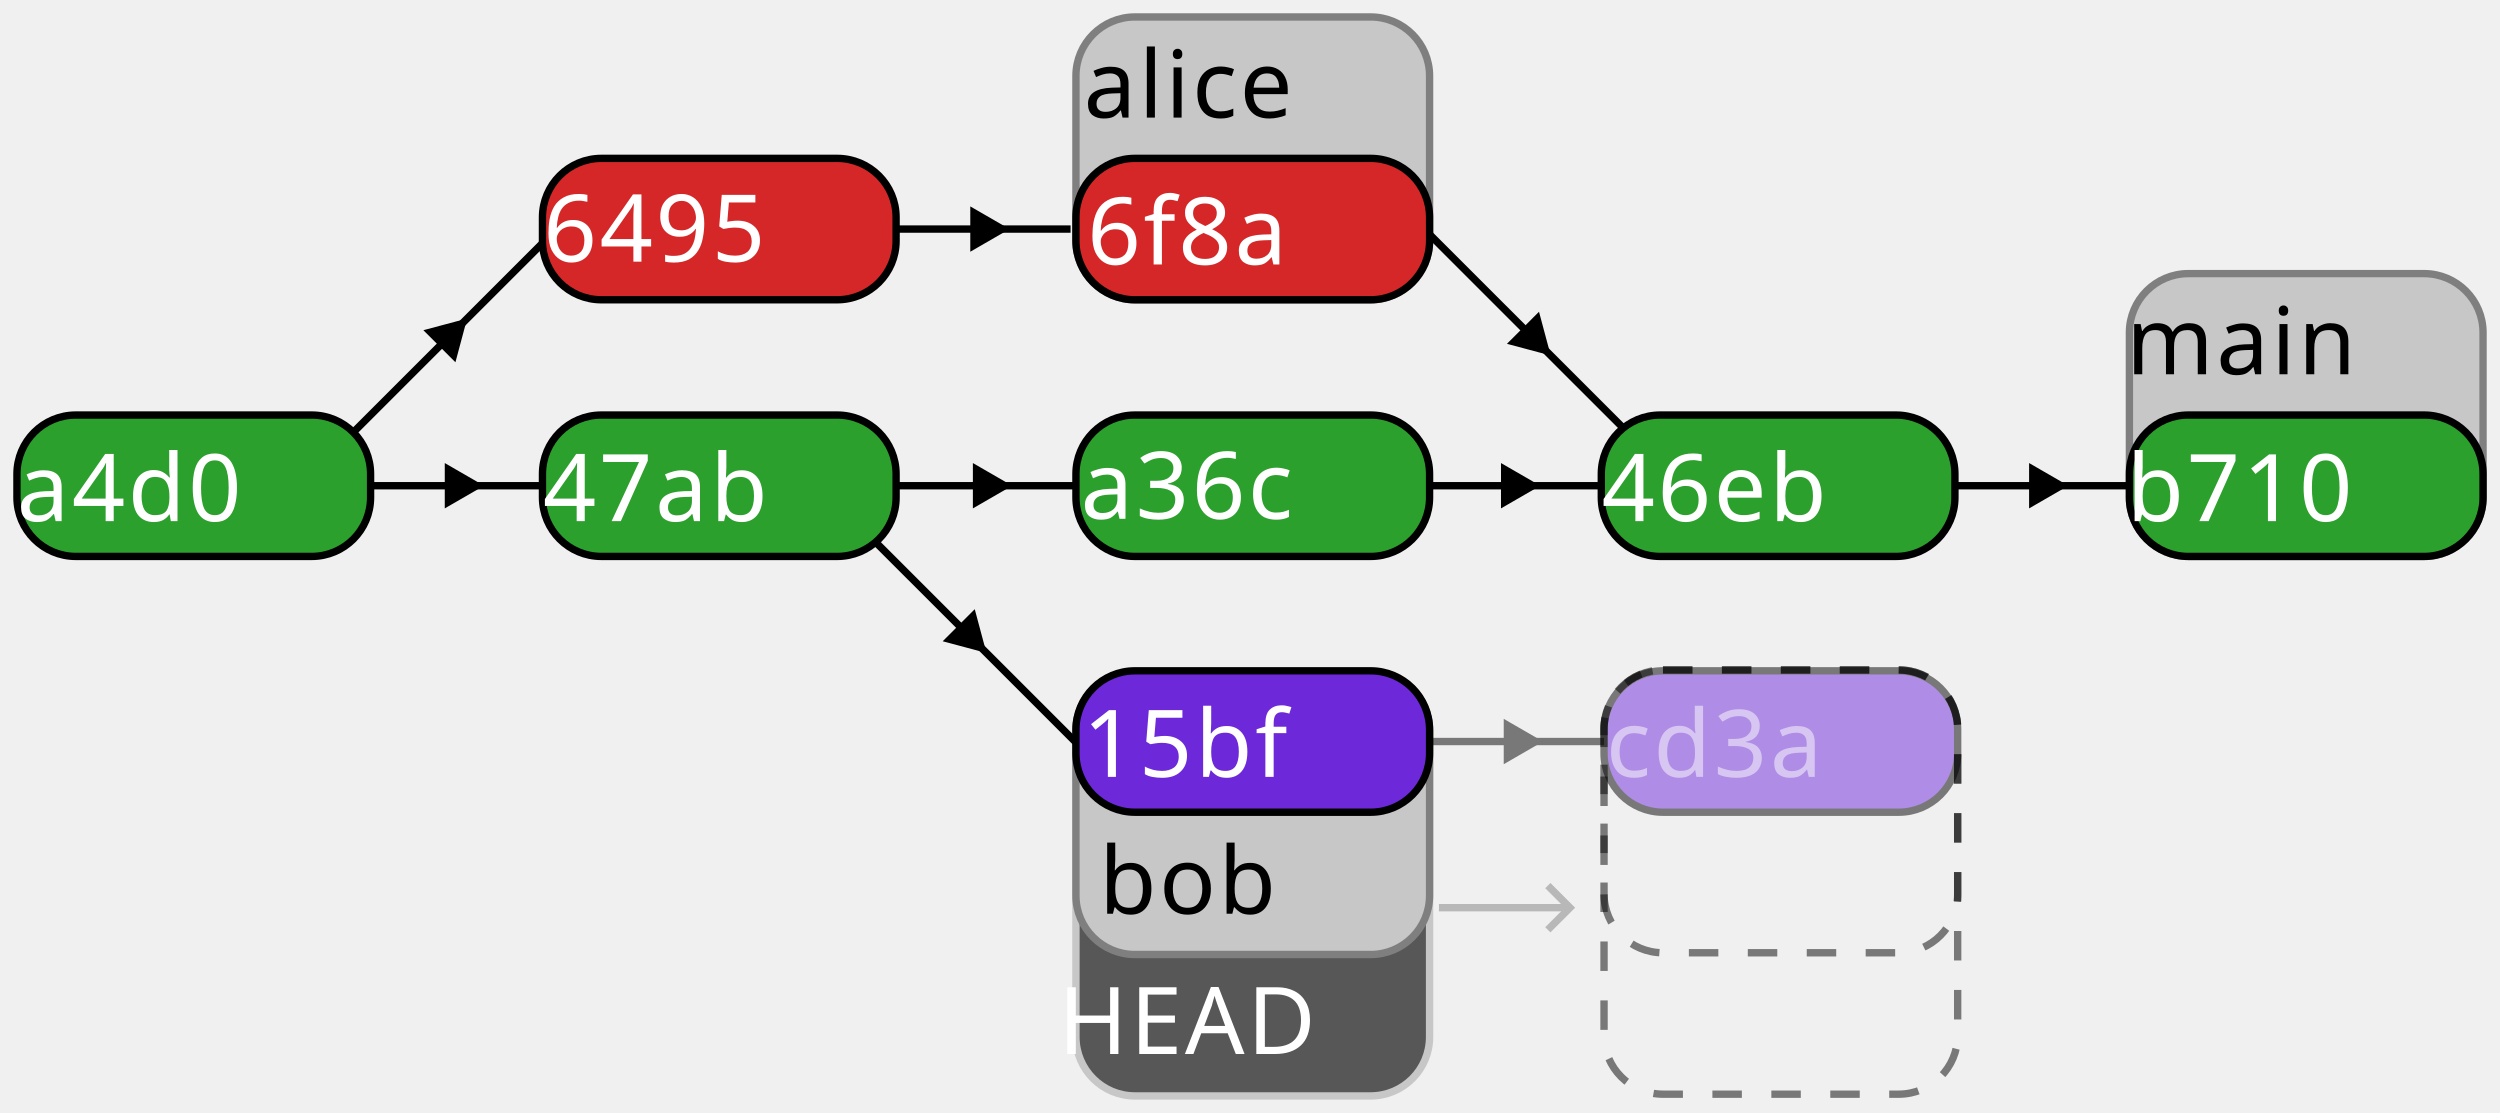
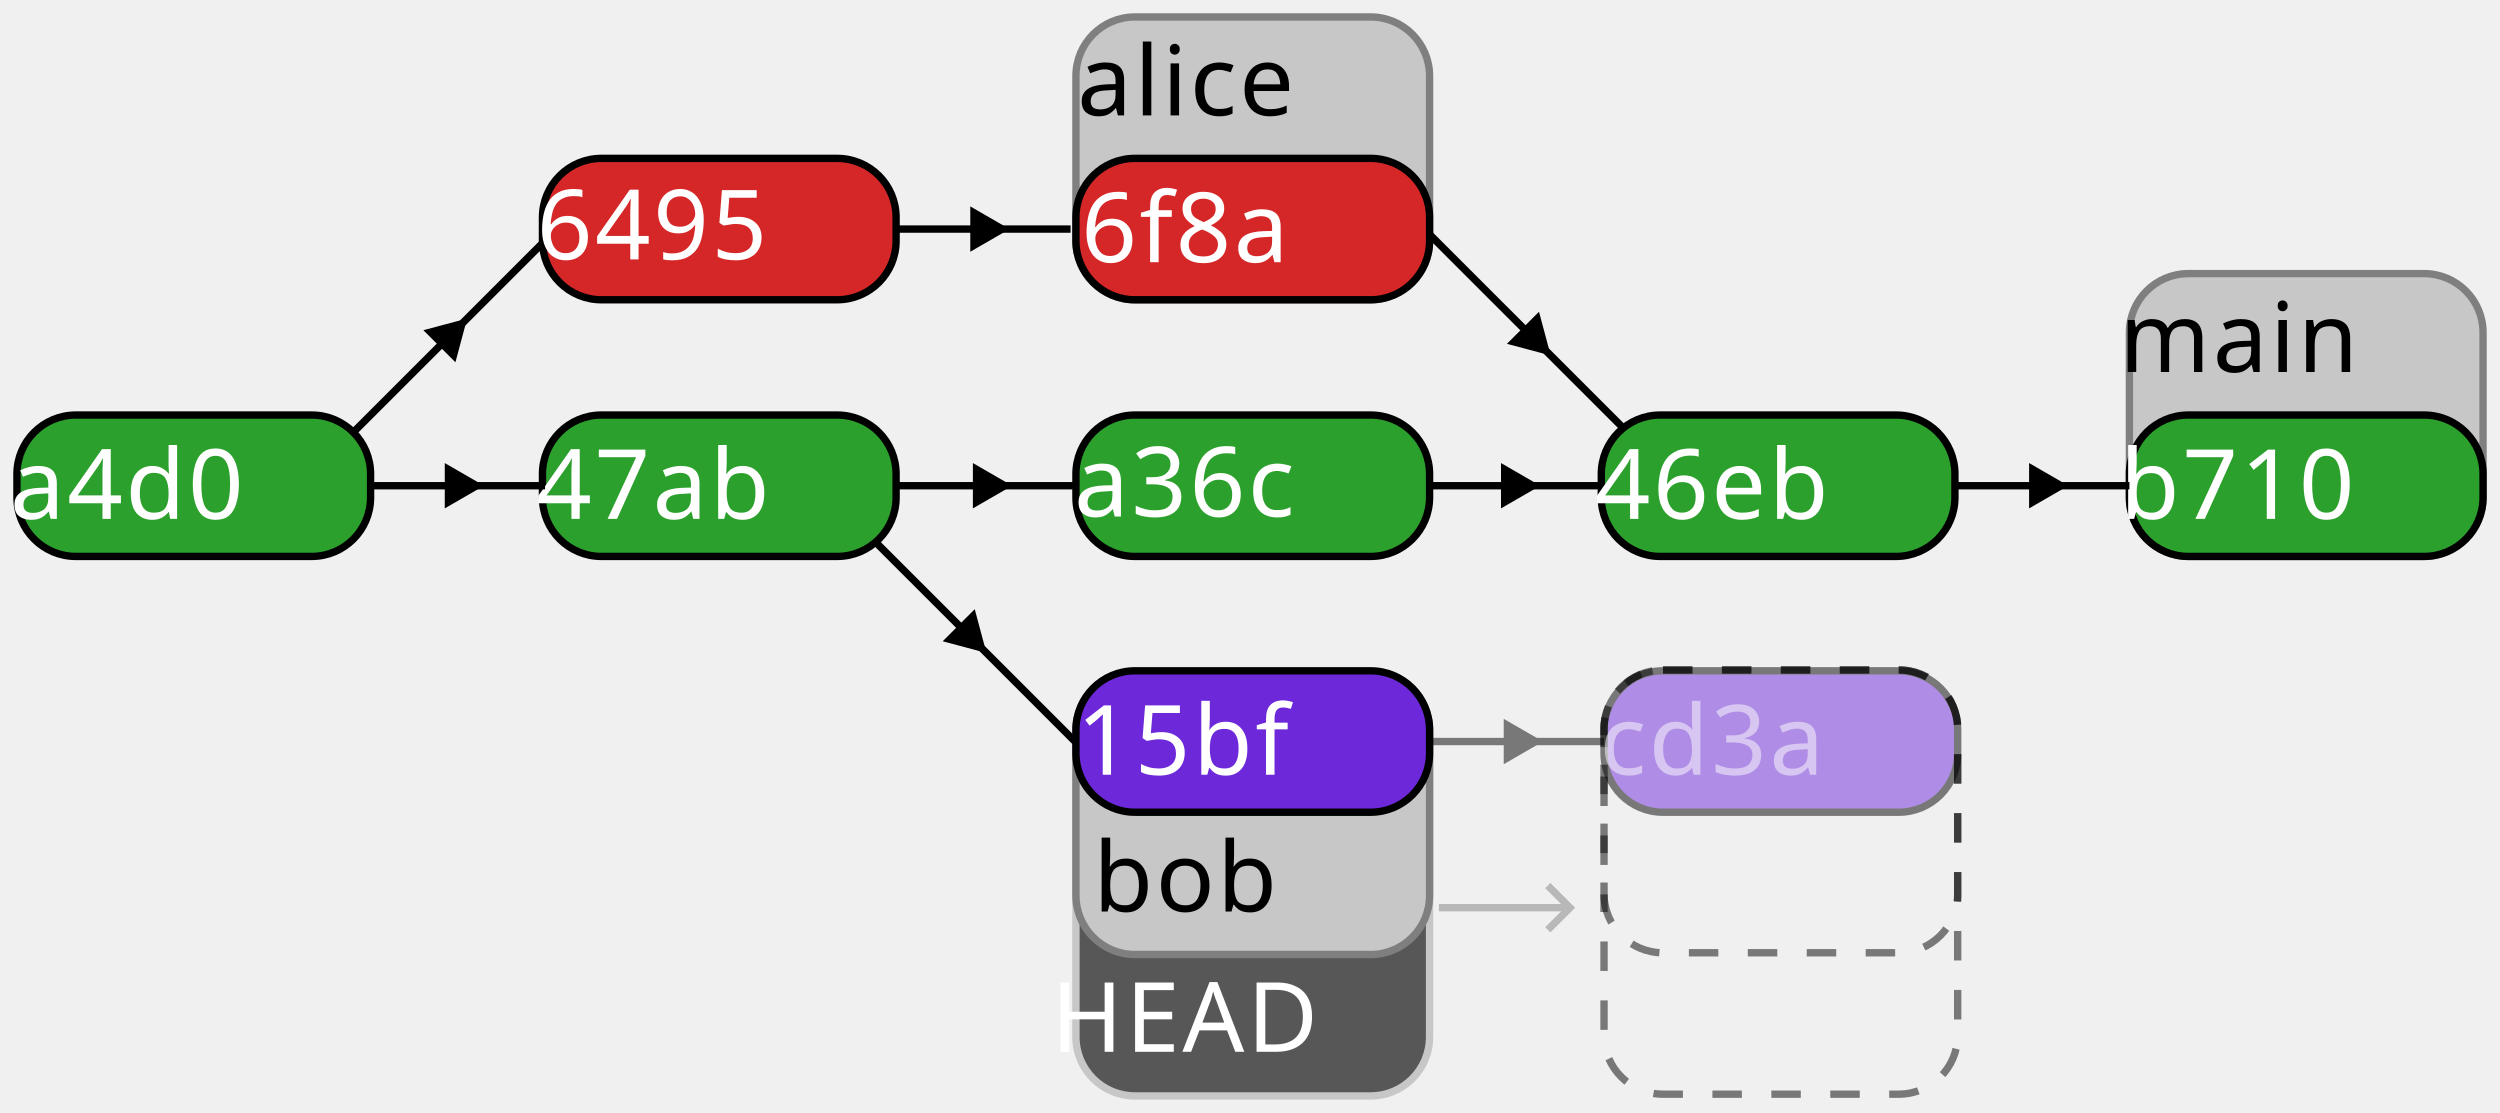
<svg xmlns="http://www.w3.org/2000/svg" width="169.661mm" height="75.525mm" viewBox="0 0 169.661 75.525" version="1.1" id="svg1">
  <defs id="defs1">
    <marker style="overflow:visible" id="ArrowWide" refX="0" refY="0" orient="auto-start-reverse" markerWidth="1" markerHeight="1" viewBox="0 0 1 1" preserveAspectRatio="xMidYMid">
      <path style="fill:none;stroke:context-stroke;stroke-width:1;stroke-linecap:butt" d="M 3,-3 0,0 3,3" transform="rotate(180,0.125,0)" id="path1" />
    </marker>
    <marker style="overflow:visible" id="Triangle" refX="0" refY="0" orient="auto-start-reverse" markerWidth="1" markerHeight="1" viewBox="0 0 1 1" preserveAspectRatio="xMidYMid">
      <path transform="scale(0.5)" style="fill:context-stroke;fill-rule:evenodd;stroke:context-stroke;stroke-width:1pt" d="M 5.77,0 -2.88,5 V -5 Z" id="path135" />
    </marker>
    <marker style="overflow:visible" id="Triangle-6" refX="0" refY="0" orient="auto-start-reverse" markerWidth="1" markerHeight="1" viewBox="0 0 1 1" preserveAspectRatio="xMidYMid">
      <path transform="scale(0.5)" style="fill:context-stroke;fill-rule:evenodd;stroke:context-stroke;stroke-width:1pt" d="M 5.77,0 -2.88,5 V -5 Z" id="path135-0" />
    </marker>
    <marker style="overflow:visible" id="Triangle-0" refX="0" refY="0" orient="auto-start-reverse" markerWidth="1" markerHeight="1" viewBox="0 0 1 1" preserveAspectRatio="xMidYMid">
      <path transform="scale(0.5)" style="fill:context-stroke;fill-rule:evenodd;stroke:context-stroke;stroke-width:1pt" d="M 5.77,0 -2.88,5 V -5 Z" id="path135-2" />
    </marker>
    <marker style="overflow:visible" id="Triangle-0-7" refX="0" refY="0" orient="auto-start-reverse" markerWidth="1" markerHeight="1" viewBox="0 0 1 1" preserveAspectRatio="xMidYMid">
      <path transform="scale(0.5)" style="fill:context-stroke;fill-rule:evenodd;stroke:context-stroke;stroke-width:1pt" d="M 5.77,0 -2.88,5 V -5 Z" id="path135-2-3" />
    </marker>
  </defs>
  <g id="layer1" transform="translate(-18.5295,-88.03162)">
    <rect style="opacity:0.5;fill:none;stroke:#000000;stroke-width:0.5;stroke-dasharray:2,2;stroke-dashoffset:0" id="rect14" width="24" height="28.791" x="127.386" y="133.497" rx="4" ry="4" />
    <rect style="opacity:0.5;fill:none;stroke:#000000;stroke-width:0.5;stroke-dasharray:2,2;stroke-dashoffset:0" id="rect15" width="24" height="19.194" x="127.386" y="133.497" rx="4" ry="4" />
    <rect style="fill:#575757;stroke:#c7c7c7;stroke-width:0.5;stroke-dasharray:none" id="rect10" width="24" height="28.791" x="91.547" y="133.615" rx="4" ry="4" />
    <rect style="fill:#c7c7c7;stroke:#7f7f7f;stroke-width:0.5;stroke-dasharray:none" id="rect9" width="24" height="19.194" x="91.547" y="133.615" rx="4" ry="4" />
    <rect style="fill:#c7c7c7;stroke:#7f7f7f;stroke-width:0.5;stroke-dasharray:none" id="rect8" width="24" height="19.194" x="91.547" y="89.182" rx="4" ry="4" />
-     <text xml:space="preserve" style="font-style:normal;font-variant:normal;font-weight:normal;font-stretch:normal;font-size:6.35px;line-height:1;font-family:'Fira Code';-inkscape-font-specification:'Fira Code, Normal';font-variant-ligatures:normal;font-variant-caps:normal;font-variant-numeric:normal;font-variant-east-asian:normal;text-align:center;letter-spacing:0.178px;word-spacing:2.54px;writing-mode:lr-tb;direction:ltr;text-anchor:middle;fill:#ffee99;stroke:#000000;stroke-width:0.3;stroke-dasharray:none" x="103.538" y="96.027" id="text8" transform="scale(1.000158,0.9998419)">
-       <tspan id="tspan8" style="font-style:normal;font-variant:normal;font-weight:normal;font-stretch:normal;font-size:6.35px;font-family:'Fira Code';-inkscape-font-specification:'Fira Code, Normal';font-variant-ligatures:normal;font-variant-caps:normal;font-variant-numeric:normal;font-variant-east-asian:normal;text-align:center;text-anchor:middle;fill:#000000;stroke:none;stroke-width:0.3" x="103.627" y="96.027">alice</tspan>
+     <text xml:space="preserve" style="font-style:normal;font-variant:normal;font-weight:normal;font-stretch:normal;font-size:6.6px;line-height:1;font-family:'Source Code Pro';-inkscape-font-specification:'Source Code Pro, Normal';font-variant-ligatures:normal;font-variant-caps:normal;font-variant-numeric:normal;font-variant-east-asian:normal;text-align:center;letter-spacing:0.178px;word-spacing:2.54px;writing-mode:lr-tb;direction:ltr;text-anchor:middle;fill:#ffee99;stroke:#000000;stroke-width:0.3;stroke-dasharray:none" x="103.538" y="95.877" id="text8" transform="scale(1.000158,0.9998419)">
+       <tspan id="tspan8" style="font-style:normal;font-variant:normal;font-weight:normal;font-stretch:normal;font-size:6.6px;font-family:'Source Code Pro';-inkscape-font-specification:'Source Code Pro, Normal';font-variant-ligatures:normal;font-variant-caps:normal;font-variant-numeric:normal;font-variant-east-asian:normal;text-align:center;text-anchor:middle;fill:#000000;stroke:none;stroke-width:0.3" x="103.627" y="95.877">alice</tspan>
    </text>
    <rect style="fill:#c7c7c7;stroke:#7f7f7f;stroke-width:0.5;stroke-dasharray:none" id="rect7" width="24" height="19.194" x="163.04" y="106.6" rx="4" ry="4" />
    <path style="fill:#000000;stroke:#000000;stroke-width:0.5;stroke-dasharray:none;marker-mid:url(#Triangle)" d="m 115.184,103.577 7.328,7.326 7.328,7.326" id="path5" />
    <path style="fill:#000000;stroke:#000000;stroke-width:0.5;stroke-dasharray:none;marker-mid:url(#Triangle)" d="m 76.891,123.763 7.328,7.326 7.328,7.326" id="path6" />
    <rect style="fill:#6d28d9;stroke:#000000;stroke-width:0.5;stroke-dasharray:none" id="rect6" width="24" height="9.597" x="91.547" y="133.556" rx="4" ry="4" />
-     <text xml:space="preserve" style="font-style:normal;font-variant:normal;font-weight:normal;font-stretch:normal;font-size:6.35px;line-height:1;font-family:'Fira Code';-inkscape-font-specification:'Fira Code, Normal';font-variant-ligatures:normal;font-variant-caps:normal;font-variant-numeric:normal;font-variant-east-asian:normal;text-align:center;letter-spacing:0.178px;word-spacing:2.54px;writing-mode:lr-tb;direction:ltr;text-anchor:middle;fill:#ffffff;stroke:#000000;stroke-width:0.3;stroke-dasharray:none" x="103.335" y="140.778" id="text6" transform="scale(1.000158,0.9998418)">
-       <tspan id="tspan6" style="font-style:normal;font-variant:normal;font-weight:normal;font-stretch:normal;font-size:6.35px;font-family:'Fira Code';-inkscape-font-specification:'Fira Code, Normal';font-variant-ligatures:normal;font-variant-caps:normal;font-variant-numeric:normal;font-variant-east-asian:normal;text-align:center;text-anchor:middle;fill:#ffffff;stroke:none;stroke-width:0.3" x="103.423" y="140.778">15bf</tspan>
+     <text xml:space="preserve" style="font-style:normal;font-variant:normal;font-weight:normal;font-stretch:normal;font-size:6.6px;line-height:1;font-family:'Source Code Pro';-inkscape-font-specification:'Source Code Pro, Normal';font-variant-ligatures:normal;font-variant-caps:normal;font-variant-numeric:normal;font-variant-east-asian:normal;text-align:center;letter-spacing:0.178px;word-spacing:2.54px;writing-mode:lr-tb;direction:ltr;text-anchor:middle;fill:#ffffff;stroke:#000000;stroke-width:0.3;stroke-dasharray:none" x="103.335" y="140.628" id="text6" transform="scale(1.000158,0.9998418)">
+       <tspan id="tspan6" style="font-style:normal;font-variant:normal;font-weight:normal;font-stretch:normal;font-size:6.6px;font-family:'Source Code Pro';-inkscape-font-specification:'Source Code Pro, Normal';font-variant-ligatures:normal;font-variant-caps:normal;font-variant-numeric:normal;font-variant-east-asian:normal;text-align:center;text-anchor:middle;fill:#ffffff;stroke:none;stroke-width:0.3" x="103.423" y="140.628">15bf</tspan>
    </text>
    <rect style="fill:#2ca02c;stroke:#000000;stroke-width:0.5;stroke-dasharray:none" id="rect2-6" width="24" height="9.597" x="91.547" y="116.197" rx="4" ry="4" />
-     <text xml:space="preserve" style="font-style:normal;font-variant:normal;font-weight:normal;font-stretch:normal;font-size:6.35px;line-height:1;font-family:'Fira Code';-inkscape-font-specification:'Fira Code, Normal';font-variant-ligatures:normal;font-variant-caps:normal;font-variant-numeric:normal;font-variant-east-asian:normal;text-align:center;letter-spacing:0.178px;word-spacing:2.54px;writing-mode:lr-tb;direction:ltr;text-anchor:middle;fill:#ffffff;stroke:#000000;stroke-width:0.3;stroke-dasharray:none" x="103.446" y="123.255" id="text2-1" transform="scale(1.000158,0.9998418)">
-       <tspan id="tspan2-8" style="font-style:normal;font-variant:normal;font-weight:normal;font-stretch:normal;font-size:6.35px;font-family:'Fira Code';-inkscape-font-specification:'Fira Code, Normal';font-variant-ligatures:normal;font-variant-caps:normal;font-variant-numeric:normal;font-variant-east-asian:normal;text-align:center;text-anchor:middle;fill:#ffffff;stroke:none;stroke-width:0.3" x="103.535" y="123.255">a36c</tspan>
+     <text xml:space="preserve" style="font-style:normal;font-variant:normal;font-weight:normal;font-stretch:normal;font-size:6.6px;line-height:1;font-family:'Source Code Pro';-inkscape-font-specification:'Source Code Pro, Normal';font-variant-ligatures:normal;font-variant-caps:normal;font-variant-numeric:normal;font-variant-east-asian:normal;text-align:center;letter-spacing:0.178px;word-spacing:2.54px;writing-mode:lr-tb;direction:ltr;text-anchor:middle;fill:#ffffff;stroke:#000000;stroke-width:0.3;stroke-dasharray:none" x="103.446" y="123.105" id="text2-1" transform="scale(1.000158,0.9998418)">
+       <tspan id="tspan2-8" style="font-style:normal;font-variant:normal;font-weight:normal;font-stretch:normal;font-size:6.6px;font-family:'Source Code Pro';-inkscape-font-specification:'Source Code Pro, Normal';font-variant-ligatures:normal;font-variant-caps:normal;font-variant-numeric:normal;font-variant-east-asian:normal;text-align:center;text-anchor:middle;fill:#ffffff;stroke:none;stroke-width:0.3" x="103.535" y="123.105">a36c</tspan>
    </text>
    <path style="fill:#000000;stroke:#000000;stroke-width:0.5;stroke-dasharray:none;marker-mid:url(#Triangle-6)" d="m 79.52,120.995 h 5.92 5.92" id="path2-7" />
    <rect style="fill:#d62728;stroke:#000000;stroke-width:0.5;stroke-dasharray:none" id="rect4" width="24" height="9.597" x="91.547" y="98.779" rx="4" ry="4" />
-     <text xml:space="preserve" style="font-style:normal;font-variant:normal;font-weight:normal;font-stretch:normal;font-size:6.35px;line-height:1;font-family:'Fira Code';-inkscape-font-specification:'Fira Code, Normal';font-variant-ligatures:normal;font-variant-caps:normal;font-variant-numeric:normal;font-variant-east-asian:normal;text-align:center;letter-spacing:0.178px;word-spacing:2.54px;writing-mode:lr-tb;direction:ltr;text-anchor:middle;fill:#ffffff;stroke:#000000;stroke-width:0.3;stroke-dasharray:none" x="103.477" y="105.995" id="text4" transform="scale(1.000158,0.9998418)">
-       <tspan id="tspan4" style="font-style:normal;font-variant:normal;font-weight:normal;font-stretch:normal;font-size:6.35px;font-family:'Fira Code';-inkscape-font-specification:'Fira Code, Normal';font-variant-ligatures:normal;font-variant-caps:normal;font-variant-numeric:normal;font-variant-east-asian:normal;text-align:center;text-anchor:middle;fill:#ffffff;stroke:none;stroke-width:0.3" x="103.566" y="105.995">6f8a</tspan>
+     <text xml:space="preserve" style="font-style:normal;font-variant:normal;font-weight:normal;font-stretch:normal;font-size:6.6px;line-height:1;font-family:'Source Code Pro';-inkscape-font-specification:'Source Code Pro, Normal';font-variant-ligatures:normal;font-variant-caps:normal;font-variant-numeric:normal;font-variant-east-asian:normal;text-align:center;letter-spacing:0.178px;word-spacing:2.54px;writing-mode:lr-tb;direction:ltr;text-anchor:middle;fill:#ffffff;stroke:#000000;stroke-width:0.3;stroke-dasharray:none" x="103.477" y="105.845" id="text4" transform="scale(1.000158,0.9998418)">
+       <tspan id="tspan4" style="font-style:normal;font-variant:normal;font-weight:normal;font-stretch:normal;font-size:6.6px;font-family:'Source Code Pro';-inkscape-font-specification:'Source Code Pro, Normal';font-variant-ligatures:normal;font-variant-caps:normal;font-variant-numeric:normal;font-variant-east-asian:normal;text-align:center;text-anchor:middle;fill:#ffffff;stroke:none;stroke-width:0.3" x="103.566" y="105.845">6f8a</tspan>
    </text>
    <path style="fill:#000000;stroke:#000000;stroke-width:0.5;stroke-dasharray:none;marker-mid:url(#Triangle-6)" d="m 79.344,103.577 h 5.92 5.92" id="path4" />
    <path style="fill:#000000;stroke:#000000;stroke-width:0.5;stroke-dasharray:none;marker-mid:url(#Triangle)" d="m 41.648,118.228 7.328,-7.326 7.328,-7.326" id="path3" />
    <rect style="fill:#2ca02c;stroke:#000000;stroke-width:0.5;stroke-dasharray:none" id="rect1" width="24" height="9.597" x="19.679" y="116.197" rx="4" ry="4" />
-     <text xml:space="preserve" style="font-style:normal;font-variant:normal;font-weight:normal;font-stretch:normal;font-size:6.35px;line-height:1;font-family:'Fira Code';-inkscape-font-specification:'Fira Code, Normal';font-variant-ligatures:normal;font-variant-caps:normal;font-variant-numeric:normal;font-variant-east-asian:normal;text-align:center;letter-spacing:0.178px;word-spacing:2.54px;writing-mode:lr-tb;direction:ltr;text-anchor:middle;fill:#ffffff;stroke:#000000;stroke-width:0.3;stroke-dasharray:none" x="31.688" y="123.416" id="text1" transform="scale(1.000158,0.9998418)">
-       <tspan id="tspan1" style="font-style:normal;font-variant:normal;font-weight:normal;font-stretch:normal;font-size:6.35px;font-family:'Fira Code';-inkscape-font-specification:'Fira Code, Normal';font-variant-ligatures:normal;font-variant-caps:normal;font-variant-numeric:normal;font-variant-east-asian:normal;text-align:center;text-anchor:middle;fill:#ffffff;stroke:none;stroke-width:0.3" x="31.777" y="123.416">a4d0</tspan>
+     <text xml:space="preserve" style="font-style:normal;font-variant:normal;font-weight:normal;font-stretch:normal;font-size:6.6px;line-height:1;font-family:'Source Code Pro';-inkscape-font-specification:'Source Code Pro, Normal';font-variant-ligatures:normal;font-variant-caps:normal;font-variant-numeric:normal;font-variant-east-asian:normal;text-align:center;letter-spacing:0.178px;word-spacing:2.54px;writing-mode:lr-tb;direction:ltr;text-anchor:middle;fill:#ffffff;stroke:#000000;stroke-width:0.3;stroke-dasharray:none" x="31.688" y="123.266" id="text1" transform="scale(1.000158,0.9998418)">
+       <tspan id="tspan1" style="font-style:normal;font-variant:normal;font-weight:normal;font-stretch:normal;font-size:6.6px;font-family:'Source Code Pro';-inkscape-font-specification:'Source Code Pro, Normal';font-variant-ligatures:normal;font-variant-caps:normal;font-variant-numeric:normal;font-variant-east-asian:normal;text-align:center;text-anchor:middle;fill:#ffffff;stroke:none;stroke-width:0.3" x="31.777" y="123.266">a4d0</tspan>
    </text>
    <rect style="fill:#2ca02c;stroke:#000000;stroke-width:0.5;stroke-dasharray:none" id="rect2" width="24" height="9.597" x="55.343" y="116.197" rx="4" ry="4" />
-     <text xml:space="preserve" style="font-style:normal;font-variant:normal;font-weight:normal;font-stretch:normal;font-size:6.35px;line-height:1;font-family:'Fira Code';-inkscape-font-specification:'Fira Code, Normal';font-variant-ligatures:normal;font-variant-caps:normal;font-variant-numeric:normal;font-variant-east-asian:normal;text-align:center;letter-spacing:0.178px;word-spacing:2.54px;writing-mode:lr-tb;direction:ltr;text-anchor:middle;fill:#ffffff;stroke:#000000;stroke-width:0.3;stroke-dasharray:none" x="67.387" y="123.416" id="text2" transform="scale(1.000158,0.9998418)">
-       <tspan id="tspan2" style="font-style:normal;font-variant:normal;font-weight:normal;font-stretch:normal;font-size:6.35px;font-family:'Fira Code';-inkscape-font-specification:'Fira Code, Normal';font-variant-ligatures:normal;font-variant-caps:normal;font-variant-numeric:normal;font-variant-east-asian:normal;text-align:center;text-anchor:middle;fill:#ffffff;stroke:none;stroke-width:0.3" x="67.476" y="123.416">47ab</tspan>
+     <text xml:space="preserve" style="font-style:normal;font-variant:normal;font-weight:normal;font-stretch:normal;font-size:6.6px;line-height:1;font-family:'Source Code Pro';-inkscape-font-specification:'Source Code Pro, Normal';font-variant-ligatures:normal;font-variant-caps:normal;font-variant-numeric:normal;font-variant-east-asian:normal;text-align:center;letter-spacing:0.178px;word-spacing:2.54px;writing-mode:lr-tb;direction:ltr;text-anchor:middle;fill:#ffffff;stroke:#000000;stroke-width:0.3;stroke-dasharray:none" x="67.387" y="123.266" id="text2" transform="scale(1.000158,0.9998418)">
+       <tspan id="tspan2" style="font-style:normal;font-variant:normal;font-weight:normal;font-stretch:normal;font-size:6.6px;font-family:'Source Code Pro';-inkscape-font-specification:'Source Code Pro, Normal';font-variant-ligatures:normal;font-variant-caps:normal;font-variant-numeric:normal;font-variant-east-asian:normal;text-align:center;text-anchor:middle;fill:#ffffff;stroke:none;stroke-width:0.3" x="67.476" y="123.266">47ab</tspan>
    </text>
    <path style="fill:#000000;stroke:#000000;stroke-width:0.5;stroke-dasharray:none;marker-mid:url(#Triangle)" d="m 43.68,120.995 h 5.92 5.92" id="path2" />
    <rect style="fill:#2ca02c;stroke:#000000;stroke-width:0.5;stroke-dasharray:none" id="rect2-5" width="24" height="9.597" x="127.2" y="116.197" rx="4" ry="4" />
-     <text xml:space="preserve" style="font-style:normal;font-variant:normal;font-weight:normal;font-stretch:normal;font-size:6.35px;line-height:1;font-family:'Fira Code';-inkscape-font-specification:'Fira Code, Normal';font-variant-ligatures:normal;font-variant-caps:normal;font-variant-numeric:normal;font-variant-east-asian:normal;text-align:center;letter-spacing:0.178px;word-spacing:2.54px;writing-mode:lr-tb;direction:ltr;text-anchor:middle;fill:#ffffff;stroke:#000000;stroke-width:0.3;stroke-dasharray:none" x="139.232" y="123.416" id="text2-9" transform="scale(1.000158,0.9998418)">
-       <tspan id="tspan2-2" style="font-style:normal;font-variant:normal;font-weight:normal;font-stretch:normal;font-size:6.35px;font-family:'Fira Code';-inkscape-font-specification:'Fira Code, Normal';font-variant-ligatures:normal;font-variant-caps:normal;font-variant-numeric:normal;font-variant-east-asian:normal;text-align:center;text-anchor:middle;fill:#ffffff;stroke:none;stroke-width:0.3" x="139.321" y="123.416">46eb</tspan>
+     <text xml:space="preserve" style="font-style:normal;font-variant:normal;font-weight:normal;font-stretch:normal;font-size:6.6px;line-height:1;font-family:'Source Code Pro';-inkscape-font-specification:'Source Code Pro, Normal';font-variant-ligatures:normal;font-variant-caps:normal;font-variant-numeric:normal;font-variant-east-asian:normal;text-align:center;letter-spacing:0.178px;word-spacing:2.54px;writing-mode:lr-tb;direction:ltr;text-anchor:middle;fill:#ffffff;stroke:#000000;stroke-width:0.3;stroke-dasharray:none" x="139.232" y="123.266" id="text2-9" transform="scale(1.000158,0.9998418)">
+       <tspan id="tspan2-2" style="font-style:normal;font-variant:normal;font-weight:normal;font-stretch:normal;font-size:6.6px;font-family:'Source Code Pro';-inkscape-font-specification:'Source Code Pro, Normal';font-variant-ligatures:normal;font-variant-caps:normal;font-variant-numeric:normal;font-variant-east-asian:normal;text-align:center;text-anchor:middle;fill:#ffffff;stroke:none;stroke-width:0.3" x="139.321" y="123.266">46eb</tspan>
    </text>
    <path style="fill:#000000;stroke:#000000;stroke-width:0.5;stroke-dasharray:none;marker-mid:url(#Triangle-0)" d="m 115.36,120.995 h 5.92 5.92" id="path2-2" />
    <rect style="fill:#2ca02c;stroke:#000000;stroke-width:0.5;stroke-dasharray:none" id="rect2-5-2" width="24" height="9.597" x="163.04" y="116.197" rx="4" ry="4" />
-     <text xml:space="preserve" style="font-style:normal;font-variant:normal;font-weight:normal;font-stretch:normal;font-size:6.35px;line-height:1;font-family:'Fira Code';-inkscape-font-specification:'Fira Code, Normal';font-variant-ligatures:normal;font-variant-caps:normal;font-variant-numeric:normal;font-variant-east-asian:normal;text-align:center;letter-spacing:0.178px;word-spacing:2.54px;writing-mode:lr-tb;direction:ltr;text-anchor:middle;fill:#ffffff;stroke:#000000;stroke-width:0.3;stroke-dasharray:none" x="174.884" y="123.416" id="text2-9-9" transform="scale(1.000158,0.9998418)">
-       <tspan id="tspan2-2-3" style="font-style:normal;font-variant:normal;font-weight:normal;font-stretch:normal;font-size:6.35px;font-family:'Fira Code';-inkscape-font-specification:'Fira Code, Normal';font-variant-ligatures:normal;font-variant-caps:normal;font-variant-numeric:normal;font-variant-east-asian:normal;text-align:center;text-anchor:middle;fill:#ffffff;stroke:none;stroke-width:0.3" x="174.973" y="123.416">b710</tspan>
+     <text xml:space="preserve" style="font-style:normal;font-variant:normal;font-weight:normal;font-stretch:normal;font-size:6.6px;line-height:1;font-family:'Source Code Pro';-inkscape-font-specification:'Source Code Pro, Normal';font-variant-ligatures:normal;font-variant-caps:normal;font-variant-numeric:normal;font-variant-east-asian:normal;text-align:center;letter-spacing:0.178px;word-spacing:2.54px;writing-mode:lr-tb;direction:ltr;text-anchor:middle;fill:#ffffff;stroke:#000000;stroke-width:0.3;stroke-dasharray:none" x="174.884" y="123.266" id="text2-9-9" transform="scale(1.000158,0.9998418)">
+       <tspan id="tspan2-2-3" style="font-style:normal;font-variant:normal;font-weight:normal;font-stretch:normal;font-size:6.6px;font-family:'Source Code Pro';-inkscape-font-specification:'Source Code Pro, Normal';font-variant-ligatures:normal;font-variant-caps:normal;font-variant-numeric:normal;font-variant-east-asian:normal;text-align:center;text-anchor:middle;fill:#ffffff;stroke:none;stroke-width:0.3" x="174.973" y="123.266">b710</tspan>
    </text>
    <path style="fill:#000000;stroke:#000000;stroke-width:0.5;stroke-dasharray:none;marker-mid:url(#Triangle-0-7)" d="m 151.2,120.995 h 5.92 5.92" id="path2-2-1" />
    <rect style="fill:#d62728;stroke:#000000;stroke-width:0.5;stroke-dasharray:none" id="rect3" width="24" height="9.597" x="55.343" y="98.779" rx="4" ry="4" />
-     <text xml:space="preserve" style="font-style:normal;font-variant:normal;font-weight:normal;font-stretch:normal;font-size:6.35px;line-height:1;font-family:'Fira Code';-inkscape-font-specification:'Fira Code, Normal';font-variant-ligatures:normal;font-variant-caps:normal;font-variant-numeric:normal;font-variant-east-asian:normal;text-align:center;letter-spacing:0.178px;word-spacing:2.54px;writing-mode:lr-tb;direction:ltr;text-anchor:middle;fill:#ffffff;stroke:#000000;stroke-width:0.3;stroke-dasharray:none" x="67.323" y="105.803" id="text3" transform="scale(1.000158,0.9998418)">
-       <tspan id="tspan3" style="font-style:normal;font-variant:normal;font-weight:normal;font-stretch:normal;font-size:6.35px;font-family:'Fira Code';-inkscape-font-specification:'Fira Code, Normal';font-variant-ligatures:normal;font-variant-caps:normal;font-variant-numeric:normal;font-variant-east-asian:normal;text-align:center;text-anchor:middle;fill:#ffffff;stroke:none;stroke-width:0.3" x="67.412" y="105.803">6495</tspan>
+     <text xml:space="preserve" style="font-style:normal;font-variant:normal;font-weight:normal;font-stretch:normal;font-size:6.6px;line-height:1;font-family:'Source Code Pro';-inkscape-font-specification:'Source Code Pro, Normal';font-variant-ligatures:normal;font-variant-caps:normal;font-variant-numeric:normal;font-variant-east-asian:normal;text-align:center;letter-spacing:0.178px;word-spacing:2.54px;writing-mode:lr-tb;direction:ltr;text-anchor:middle;fill:#ffffff;stroke:#000000;stroke-width:0.3;stroke-dasharray:none" x="67.323" y="105.653" id="text3" transform="scale(1.000158,0.9998418)">
+       <tspan id="tspan3" style="font-style:normal;font-variant:normal;font-weight:normal;font-stretch:normal;font-size:6.6px;font-family:'Source Code Pro';-inkscape-font-specification:'Source Code Pro, Normal';font-variant-ligatures:normal;font-variant-caps:normal;font-variant-numeric:normal;font-variant-east-asian:normal;text-align:center;text-anchor:middle;fill:#ffffff;stroke:none;stroke-width:0.3" x="67.412" y="105.653">6495</tspan>
    </text>
-     <text xml:space="preserve" style="font-style:normal;font-variant:normal;font-weight:normal;font-stretch:normal;font-size:6.35px;line-height:1;font-family:'Fira Code';-inkscape-font-specification:'Fira Code, Normal';font-variant-ligatures:normal;font-variant-caps:normal;font-variant-numeric:normal;font-variant-east-asian:normal;text-align:center;letter-spacing:0.178px;word-spacing:2.54px;writing-mode:lr-tb;direction:ltr;text-anchor:middle;fill:#ffee99;stroke:#000000;stroke-width:0.3;stroke-dasharray:none" x="174.986" y="113.448" id="text7" transform="scale(1.000158,0.9998419)">
-       <tspan id="tspan7" style="font-style:normal;font-variant:normal;font-weight:normal;font-stretch:normal;font-size:6.35px;font-family:'Fira Code';-inkscape-font-specification:'Fira Code, Normal';font-variant-ligatures:normal;font-variant-caps:normal;font-variant-numeric:normal;font-variant-east-asian:normal;text-align:center;text-anchor:middle;fill:#000000;stroke:none;stroke-width:0.3" x="175.074" y="113.448">main</tspan>
+     <text xml:space="preserve" style="font-style:normal;font-variant:normal;font-weight:normal;font-stretch:normal;font-size:6.6px;line-height:1;font-family:'Source Code Pro';-inkscape-font-specification:'Source Code Pro, Normal';font-variant-ligatures:normal;font-variant-caps:normal;font-variant-numeric:normal;font-variant-east-asian:normal;text-align:center;letter-spacing:0.178px;word-spacing:2.54px;writing-mode:lr-tb;direction:ltr;text-anchor:middle;fill:#ffee99;stroke:#000000;stroke-width:0.3;stroke-dasharray:none" x="174.986" y="113.298" id="text7" transform="scale(1.000158,0.9998419)">
+       <tspan id="tspan7" style="font-style:normal;font-variant:normal;font-weight:normal;font-stretch:normal;font-size:6.6px;font-family:'Source Code Pro';-inkscape-font-specification:'Source Code Pro, Normal';font-variant-ligatures:normal;font-variant-caps:normal;font-variant-numeric:normal;font-variant-east-asian:normal;text-align:center;text-anchor:middle;fill:#000000;stroke:none;stroke-width:0.3" x="175.074" y="113.298">main</tspan>
    </text>
-     <text xml:space="preserve" style="font-style:normal;font-variant:normal;font-weight:normal;font-stretch:normal;font-size:6.35px;line-height:1;font-family:'Fira Code';-inkscape-font-specification:'Fira Code, Normal';font-variant-ligatures:normal;font-variant-caps:normal;font-variant-numeric:normal;font-variant-east-asian:normal;text-align:center;letter-spacing:0.178px;word-spacing:2.54px;writing-mode:lr-tb;direction:ltr;text-anchor:middle;fill:#ffee99;stroke:#000000;stroke-width:0.3;stroke-dasharray:none" x="103.504" y="150.066" id="text9" transform="scale(1.000158,0.9998419)">
-       <tspan id="tspan9" style="font-style:normal;font-variant:normal;font-weight:normal;font-stretch:normal;font-size:6.35px;font-family:'Fira Code';-inkscape-font-specification:'Fira Code, Normal';font-variant-ligatures:normal;font-variant-caps:normal;font-variant-numeric:normal;font-variant-east-asian:normal;text-align:center;text-anchor:middle;fill:#000000;stroke:none;stroke-width:0.3" x="103.593" y="150.066">bob</tspan>
+     <text xml:space="preserve" style="font-style:normal;font-variant:normal;font-weight:normal;font-stretch:normal;font-size:6.6px;line-height:1;font-family:'Source Code Pro';-inkscape-font-specification:'Source Code Pro, Normal';font-variant-ligatures:normal;font-variant-caps:normal;font-variant-numeric:normal;font-variant-east-asian:normal;text-align:center;letter-spacing:0.178px;word-spacing:2.54px;writing-mode:lr-tb;direction:ltr;text-anchor:middle;fill:#ffee99;stroke:#000000;stroke-width:0.3;stroke-dasharray:none" x="103.504" y="149.916" id="text9" transform="scale(1.000158,0.9998419)">
+       <tspan id="tspan9" style="font-style:normal;font-variant:normal;font-weight:normal;font-stretch:normal;font-size:6.6px;font-family:'Source Code Pro';-inkscape-font-specification:'Source Code Pro, Normal';font-variant-ligatures:normal;font-variant-caps:normal;font-variant-numeric:normal;font-variant-east-asian:normal;text-align:center;text-anchor:middle;fill:#000000;stroke:none;stroke-width:0.3" x="103.593" y="149.916">bob</tspan>
    </text>
-     <text xml:space="preserve" style="font-style:normal;font-variant:normal;font-weight:normal;font-stretch:normal;font-size:6.35px;line-height:1;font-family:'Fira Code';-inkscape-font-specification:'Fira Code, Normal';font-variant-ligatures:normal;font-variant-caps:normal;font-variant-numeric:normal;font-variant-east-asian:normal;text-align:center;letter-spacing:0.178px;word-spacing:2.54px;writing-mode:lr-tb;direction:ltr;text-anchor:middle;fill:#ffffff;stroke:#000000;stroke-width:0.3;stroke-dasharray:none" x="103.46" y="159.586" id="text10" transform="scale(1.000158,0.9998419)">
-       <tspan id="tspan10" style="font-style:normal;font-variant:normal;font-weight:normal;font-stretch:normal;font-size:6.35px;font-family:'Fira Code';-inkscape-font-specification:'Fira Code, Normal';font-variant-ligatures:normal;font-variant-caps:normal;font-variant-numeric:normal;font-variant-east-asian:normal;text-align:center;text-anchor:middle;fill:#ffffff;stroke:none;stroke-width:0.3" x="103.549" y="159.586">HEAD</tspan>
+     <text xml:space="preserve" style="font-style:normal;font-variant:normal;font-weight:normal;font-stretch:normal;font-size:6.6px;line-height:1;font-family:'Source Code Pro';-inkscape-font-specification:'Source Code Pro, Normal';font-variant-ligatures:normal;font-variant-caps:normal;font-variant-numeric:normal;font-variant-east-asian:normal;text-align:center;letter-spacing:0.178px;word-spacing:2.54px;writing-mode:lr-tb;direction:ltr;text-anchor:middle;fill:#ffffff;stroke:#000000;stroke-width:0.3;stroke-dasharray:none" x="103.46" y="159.436" id="text10" transform="scale(1.000158,0.9998419)">
+       <tspan id="tspan10" style="font-style:normal;font-variant:normal;font-weight:normal;font-stretch:normal;font-size:6.6px;font-family:'Source Code Pro';-inkscape-font-specification:'Source Code Pro, Normal';font-variant-ligatures:normal;font-variant-caps:normal;font-variant-numeric:normal;font-variant-east-asian:normal;text-align:center;text-anchor:middle;fill:#ffffff;stroke:none;stroke-width:0.3" x="103.549" y="159.436">HEAD</tspan>
    </text>
    <path style="opacity:0.5;fill:#000000;stroke:#000000;stroke-width:0.5;stroke-dasharray:none;marker-mid:url(#Triangle-0-7)" d="m 115.546,138.355 h 5.92 5.92" id="path12" />
    <path style="opacity:0.5;fill:none;stroke:#7f7f7f;stroke-width:0.5;stroke-dasharray:none;marker-end:url(#ArrowWide);paint-order:stroke markers fill" d="m 116.183,149.632 h 8.764" id="path14" />
    <rect style="opacity:0.5;fill:#6d28d9;stroke:#000000;stroke-width:0.5;stroke-dasharray:none" id="rect12" width="24" height="9.597" x="127.386" y="133.556" rx="4" ry="4" />
-     <text xml:space="preserve" style="font-style:normal;font-variant:normal;font-weight:normal;font-stretch:normal;font-size:6.35px;line-height:1;font-family:'Fira Code';-inkscape-font-specification:'Fira Code, Normal';font-variant-ligatures:normal;font-variant-caps:normal;font-variant-numeric:normal;font-variant-east-asian:normal;text-align:center;letter-spacing:0.178px;word-spacing:2.54px;writing-mode:lr-tb;direction:ltr;text-anchor:middle;opacity:0.5;fill:#ffffff;stroke:#000000;stroke-width:0.3;stroke-dasharray:none" x="139.235" y="140.778" id="text12" transform="scale(1.000158,0.9998418)">
-       <tspan id="tspan12" style="font-style:normal;font-variant:normal;font-weight:normal;font-stretch:normal;font-size:6.35px;font-family:'Fira Code';-inkscape-font-specification:'Fira Code, Normal';font-variant-ligatures:normal;font-variant-caps:normal;font-variant-numeric:normal;font-variant-east-asian:normal;text-align:center;text-anchor:middle;fill:#ffffff;stroke:none;stroke-width:0.3" x="139.324" y="140.778">cd3a</tspan>
+     <text xml:space="preserve" style="font-style:normal;font-variant:normal;font-weight:normal;font-stretch:normal;font-size:6.6px;line-height:1;font-family:'Source Code Pro';-inkscape-font-specification:'Source Code Pro, Normal';font-variant-ligatures:normal;font-variant-caps:normal;font-variant-numeric:normal;font-variant-east-asian:normal;text-align:center;letter-spacing:0.178px;word-spacing:2.54px;writing-mode:lr-tb;direction:ltr;text-anchor:middle;opacity:0.5;fill:#ffffff;stroke:#000000;stroke-width:0.3;stroke-dasharray:none" x="139.235" y="140.628" id="text12" transform="scale(1.000158,0.9998418)">
+       <tspan id="tspan12" style="font-style:normal;font-variant:normal;font-weight:normal;font-stretch:normal;font-size:6.6px;font-family:'Source Code Pro';-inkscape-font-specification:'Source Code Pro, Normal';font-variant-ligatures:normal;font-variant-caps:normal;font-variant-numeric:normal;font-variant-east-asian:normal;text-align:center;text-anchor:middle;fill:#ffffff;stroke:none;stroke-width:0.3" x="139.324" y="140.628">cd3a</tspan>
    </text>
  </g>
</svg>
